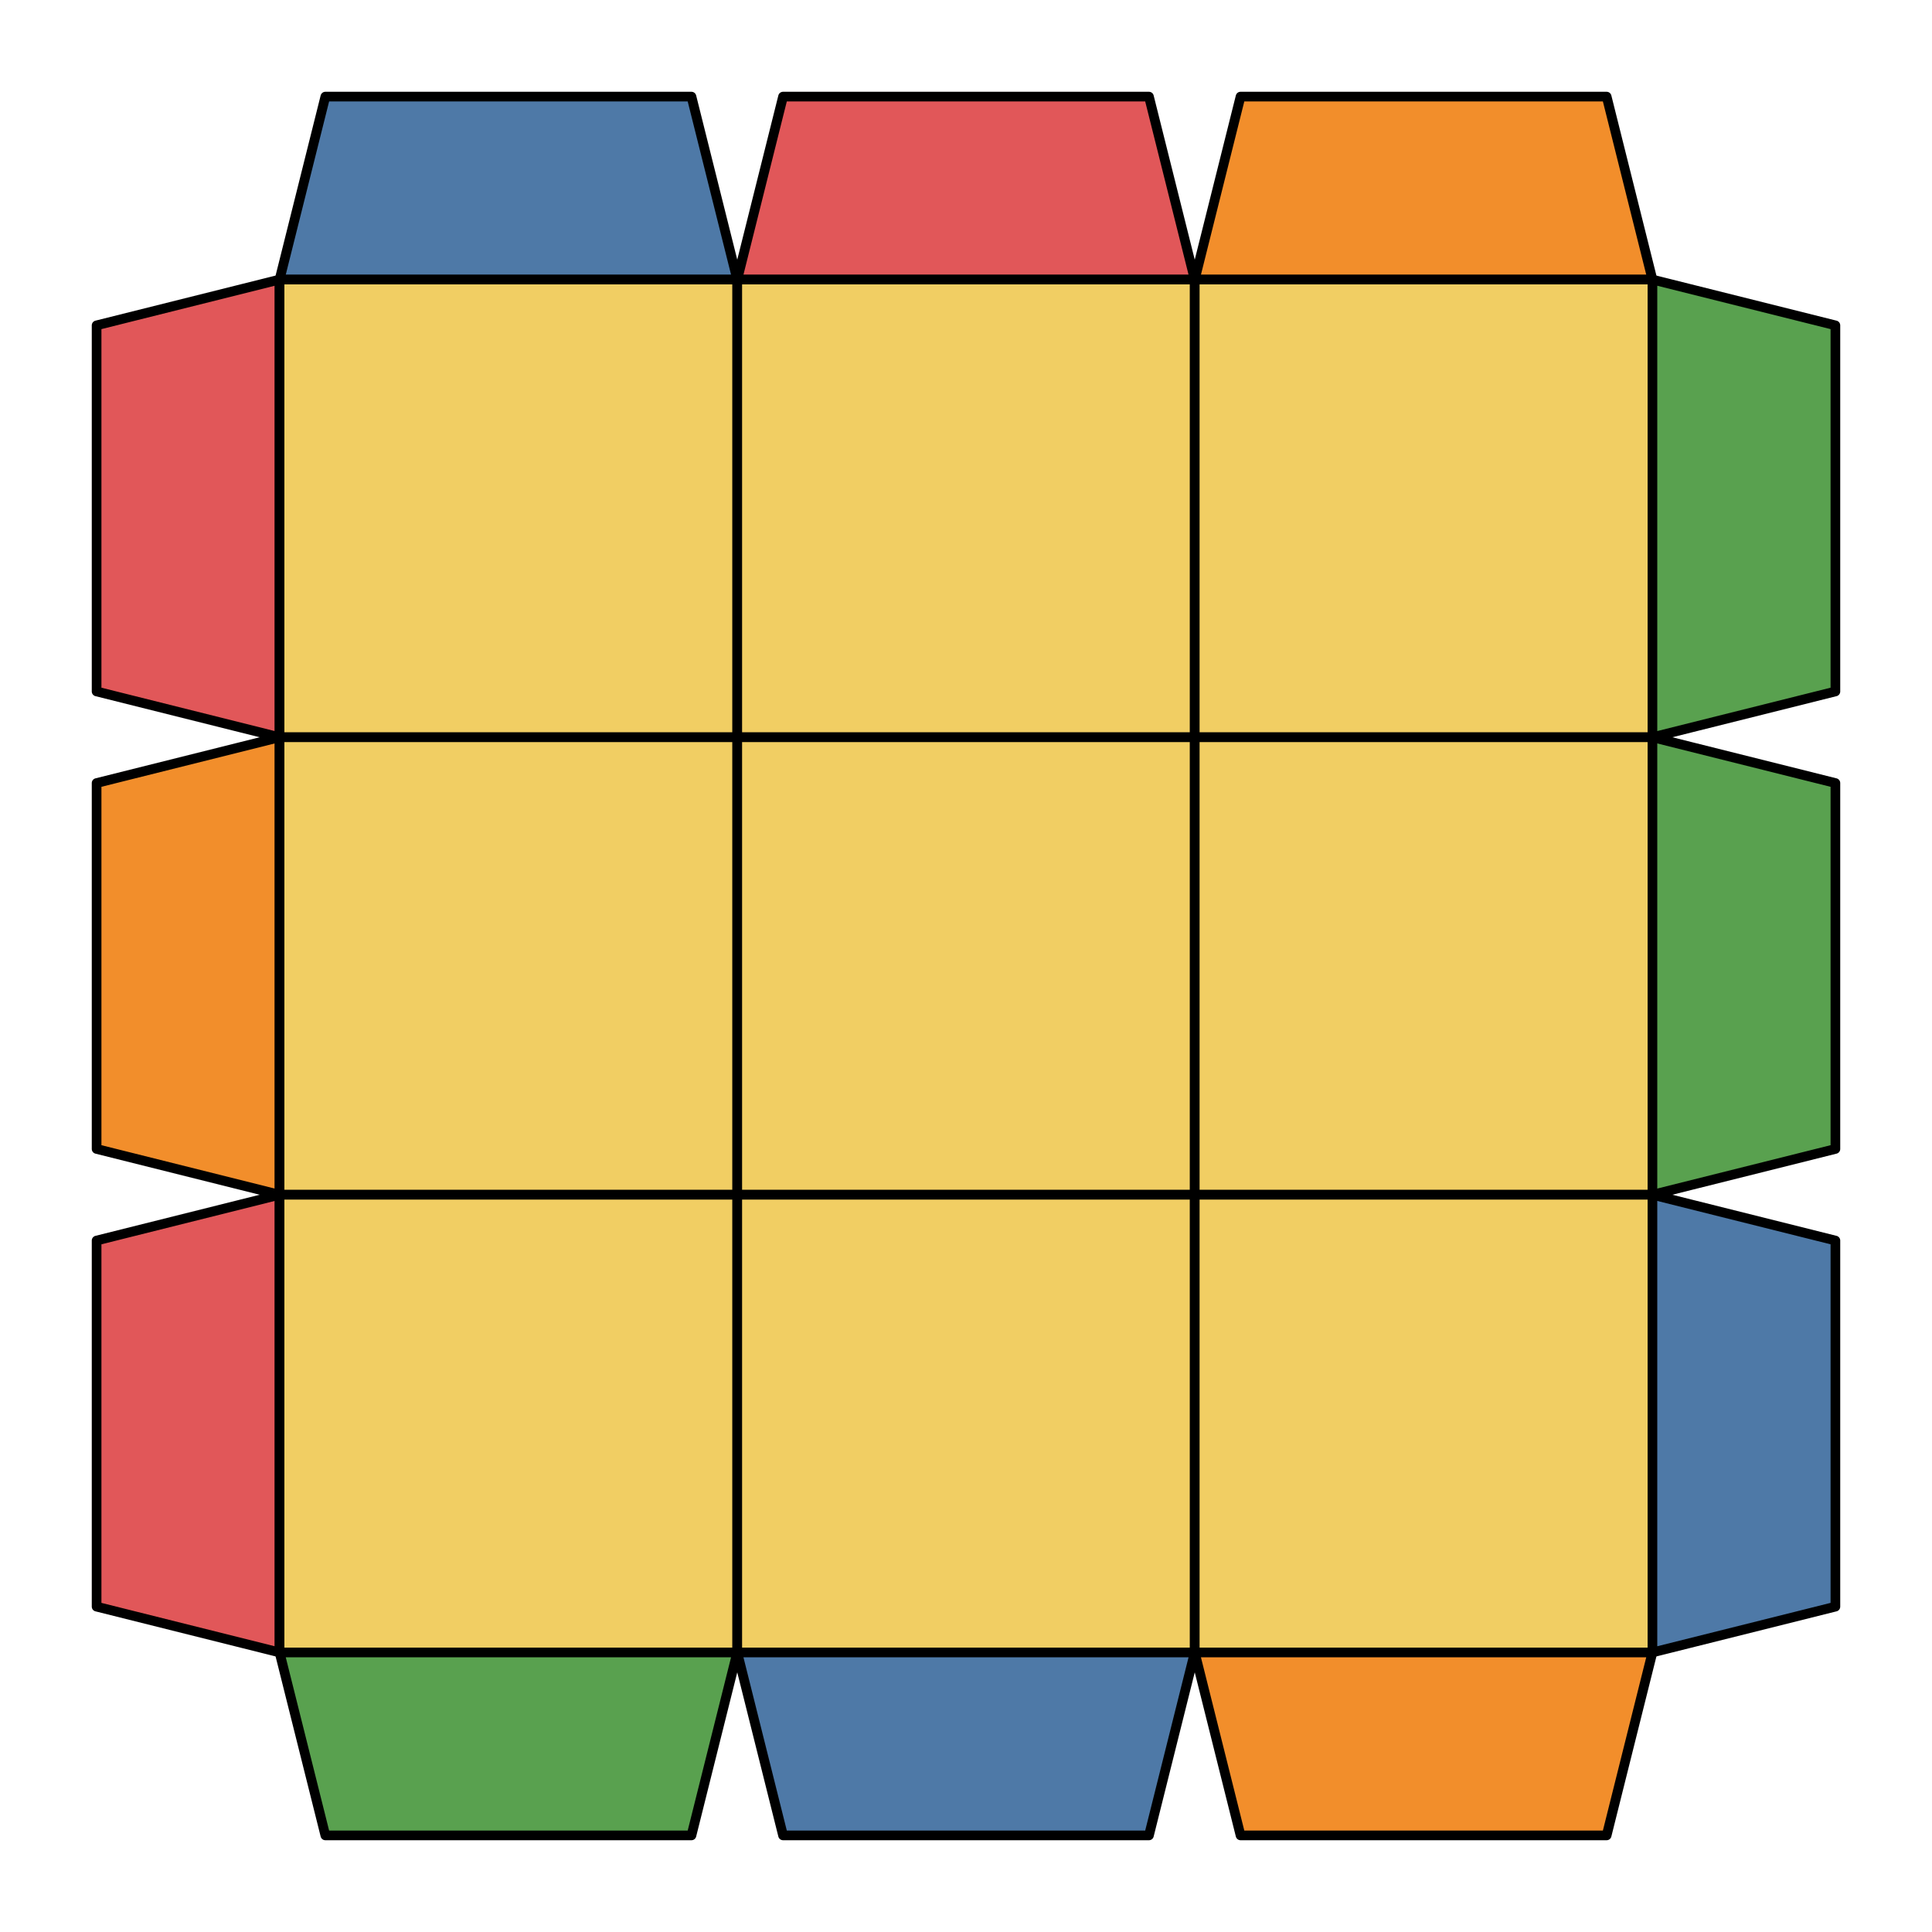
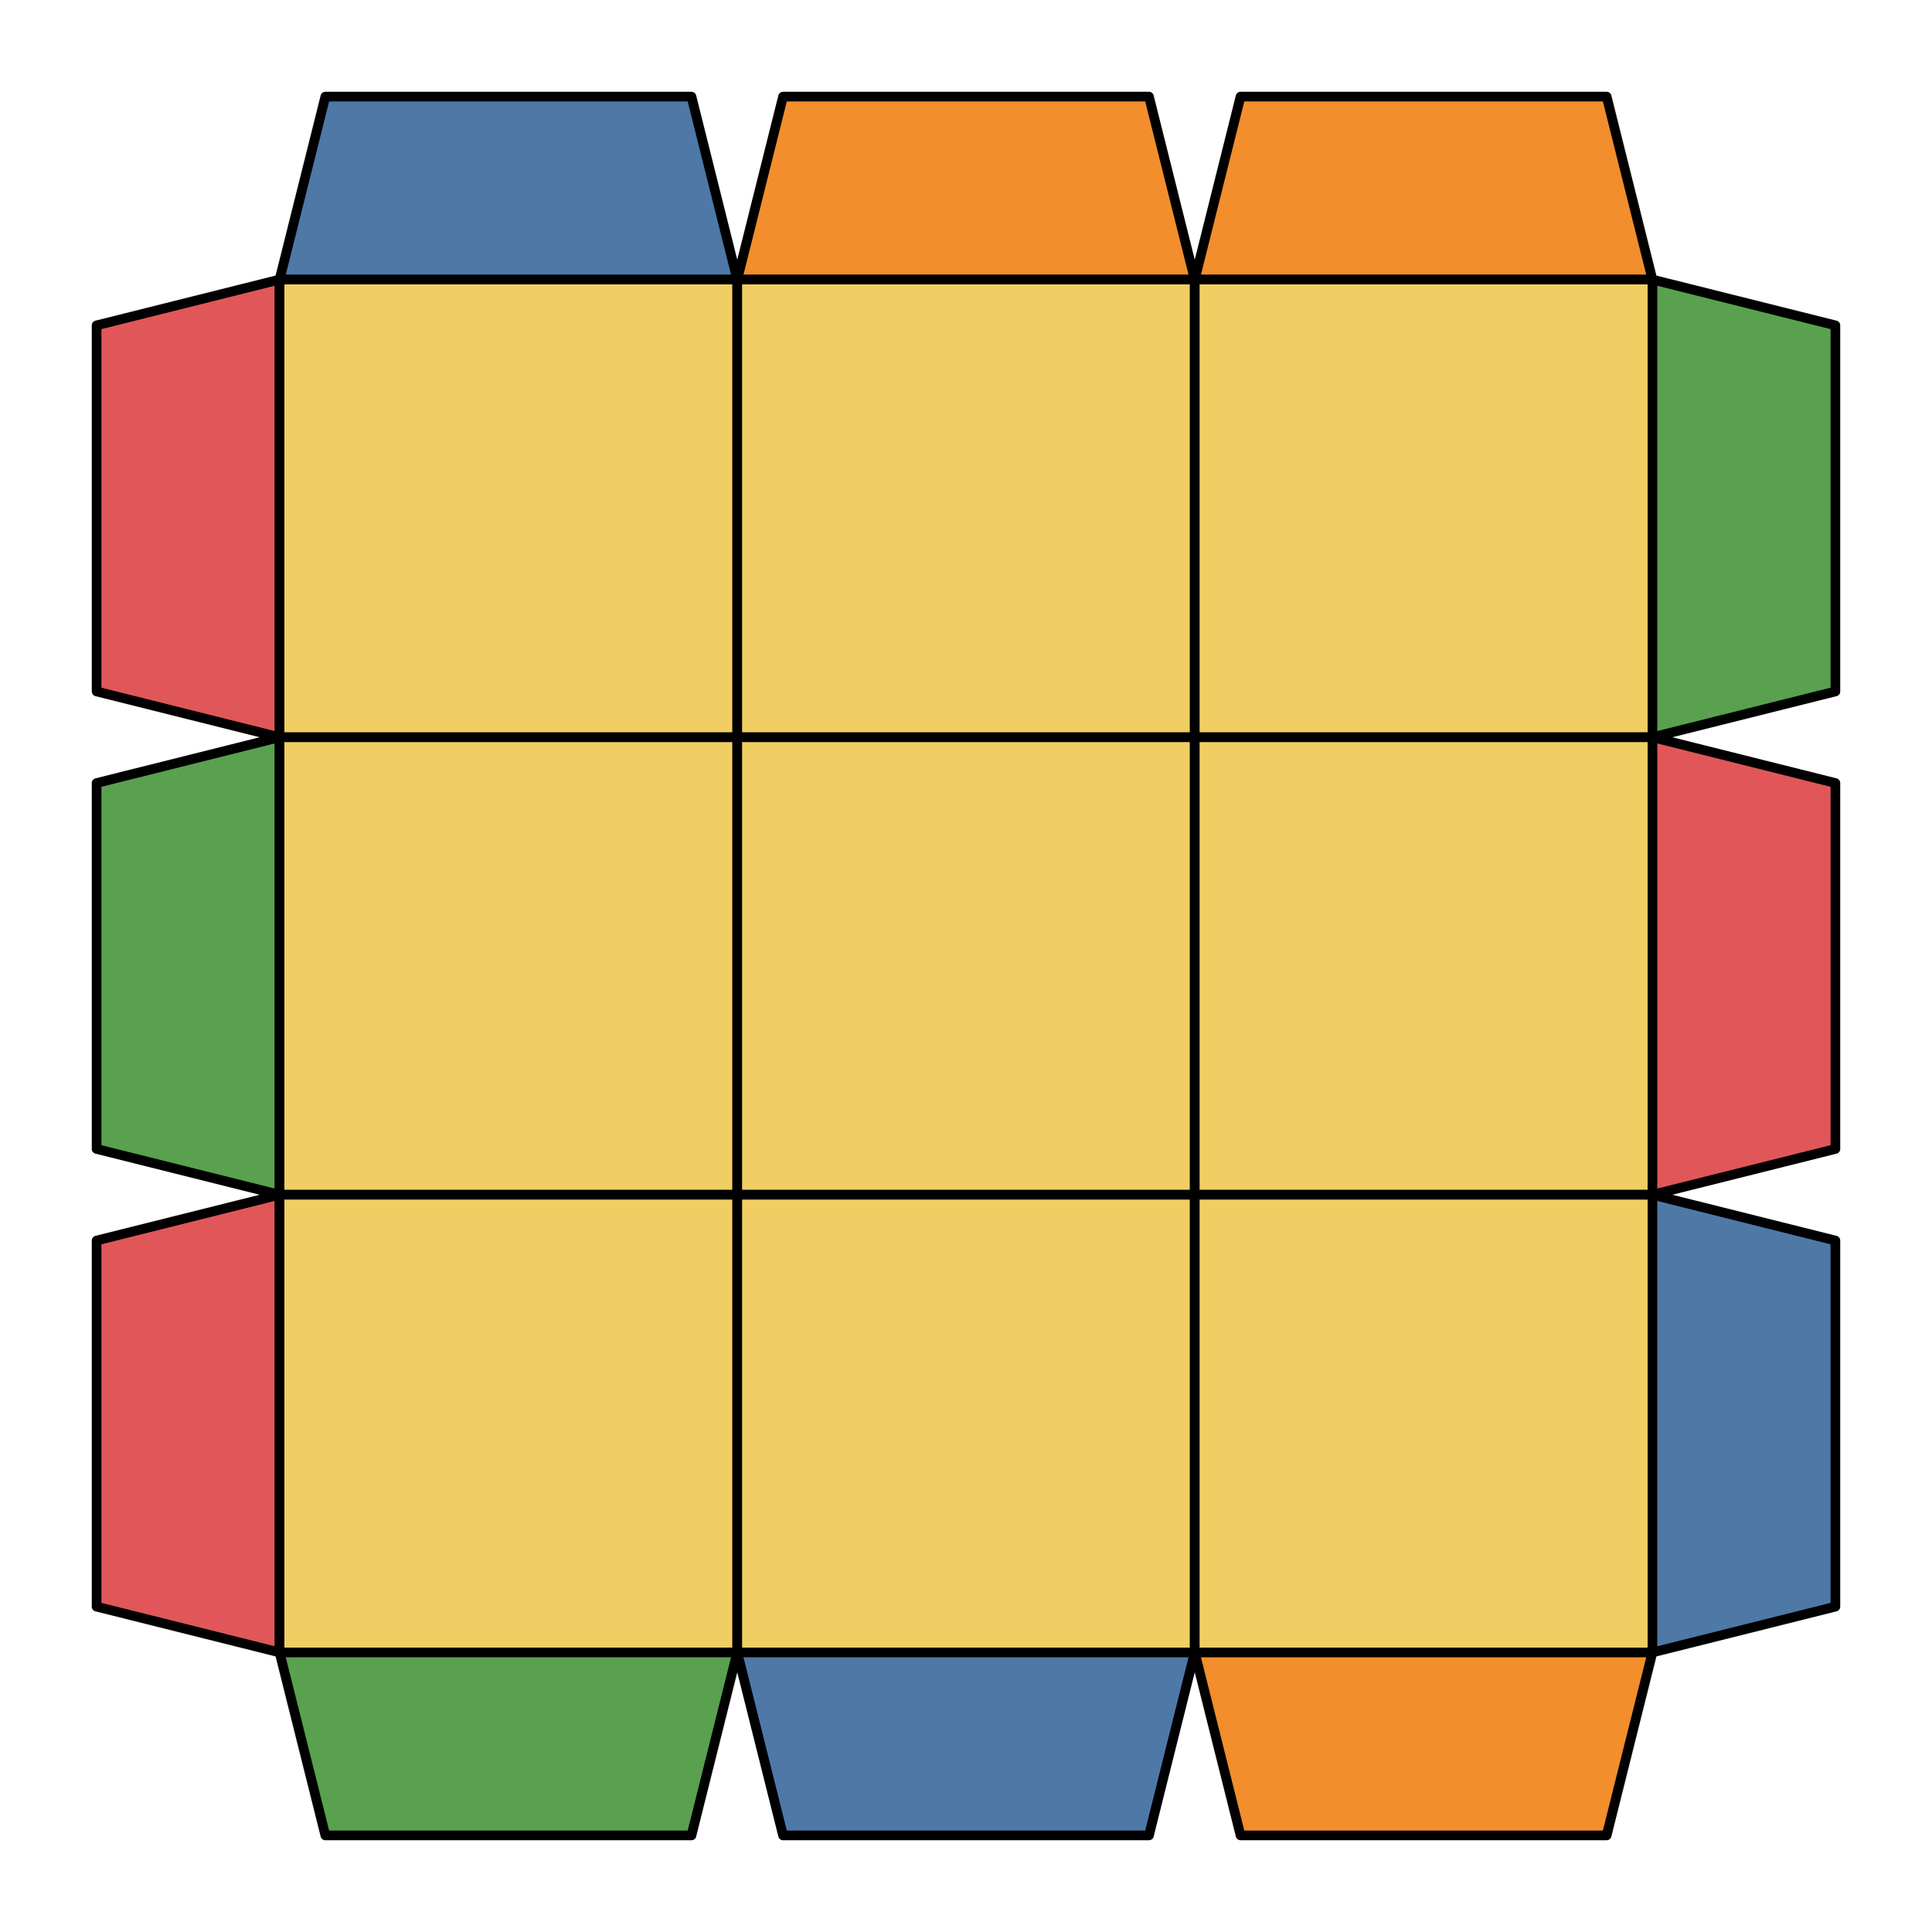
<svg xmlns="http://www.w3.org/2000/svg" viewBox="0 0 100.0 100.0">
  <style>
polygon { stroke: black; stroke-width: 0.5px; stroke-linejoin: round;}
</style>
  <polygon fill="#4E79A7" points="16.84 5.00 35.79 5.00 38.16 14.47 14.47 14.47" />
-   <polygon fill="#E15759" points="40.53 5.00 59.47 5.00 61.84 14.47 38.16 14.47" />
+   <polygon fill="#F28E2B" points="40.53 5.00 59.47 5.00 61.84 14.47 38.16 14.47" />
  <polygon fill="#F28E2B" points="64.21 5.00 83.16 5.00 85.53 14.47 61.84 14.47" />
  <polygon fill="#E15759" points="5.00 16.84 14.47 14.47 14.47 38.16 5.00 35.79" />
  <polygon fill="#F1CE63" points="14.47 14.47 38.16 14.47 38.16 38.16 14.47 38.16" />
  <polygon fill="#F1CE63" points="38.16 14.47 61.84 14.47 61.84 38.16 38.16 38.16" />
  <polygon fill="#F1CE63" points="61.84 14.47 85.53 14.47 85.53 38.16 61.84 38.16" />
  <polygon fill="#59A14F" points="85.53 14.47 95.00 16.84 95.00 35.79 85.53 38.16" />
-   <polygon fill="#F28E2B" points="5.00 40.53 14.47 38.16 14.47 61.84 5.00 59.47" />
+   <polygon fill="#59A14F" points="5.00 40.53 14.47 38.16 14.47 61.84 5.00 59.47" />
  <polygon fill="#F1CE63" points="14.47 38.16 38.16 38.16 38.16 61.84 14.47 61.84" />
  <polygon fill="#F1CE63" points="38.16 38.16 61.84 38.16 61.84 61.84 38.16 61.84" />
  <polygon fill="#F1CE63" points="61.84 38.16 85.53 38.16 85.53 61.84 61.84 61.84" />
-   <polygon fill="#59A14F" points="85.53 38.16 95.00 40.53 95.00 59.47 85.53 61.84" />
+   <polygon fill="#E15759" points="85.53 38.16 95.00 40.53 95.00 59.47 85.53 61.84" />
  <polygon fill="#E15759" points="5.00 64.21 14.47 61.84 14.47 85.53 5.00 83.16" />
  <polygon fill="#F1CE63" points="14.47 61.84 38.16 61.84 38.16 85.53 14.47 85.53" />
  <polygon fill="#F1CE63" points="38.16 61.84 61.84 61.84 61.84 85.53 38.16 85.53" />
  <polygon fill="#F1CE63" points="61.84 61.84 85.53 61.84 85.53 85.53 61.84 85.53" />
  <polygon fill="#4E79A7" points="85.53 61.84 95.00 64.21 95.00 83.16 85.53 85.53" />
  <polygon fill="#59A14F" points="14.47 85.53 38.16 85.53 35.79 95.00 16.84 95.00" />
  <polygon fill="#4E79A7" points="38.16 85.53 61.84 85.53 59.47 95.00 40.53 95.00" />
  <polygon fill="#F28E2B" points="61.84 85.53 85.53 85.53 83.16 95.00 64.21 95.00" />
</svg>
